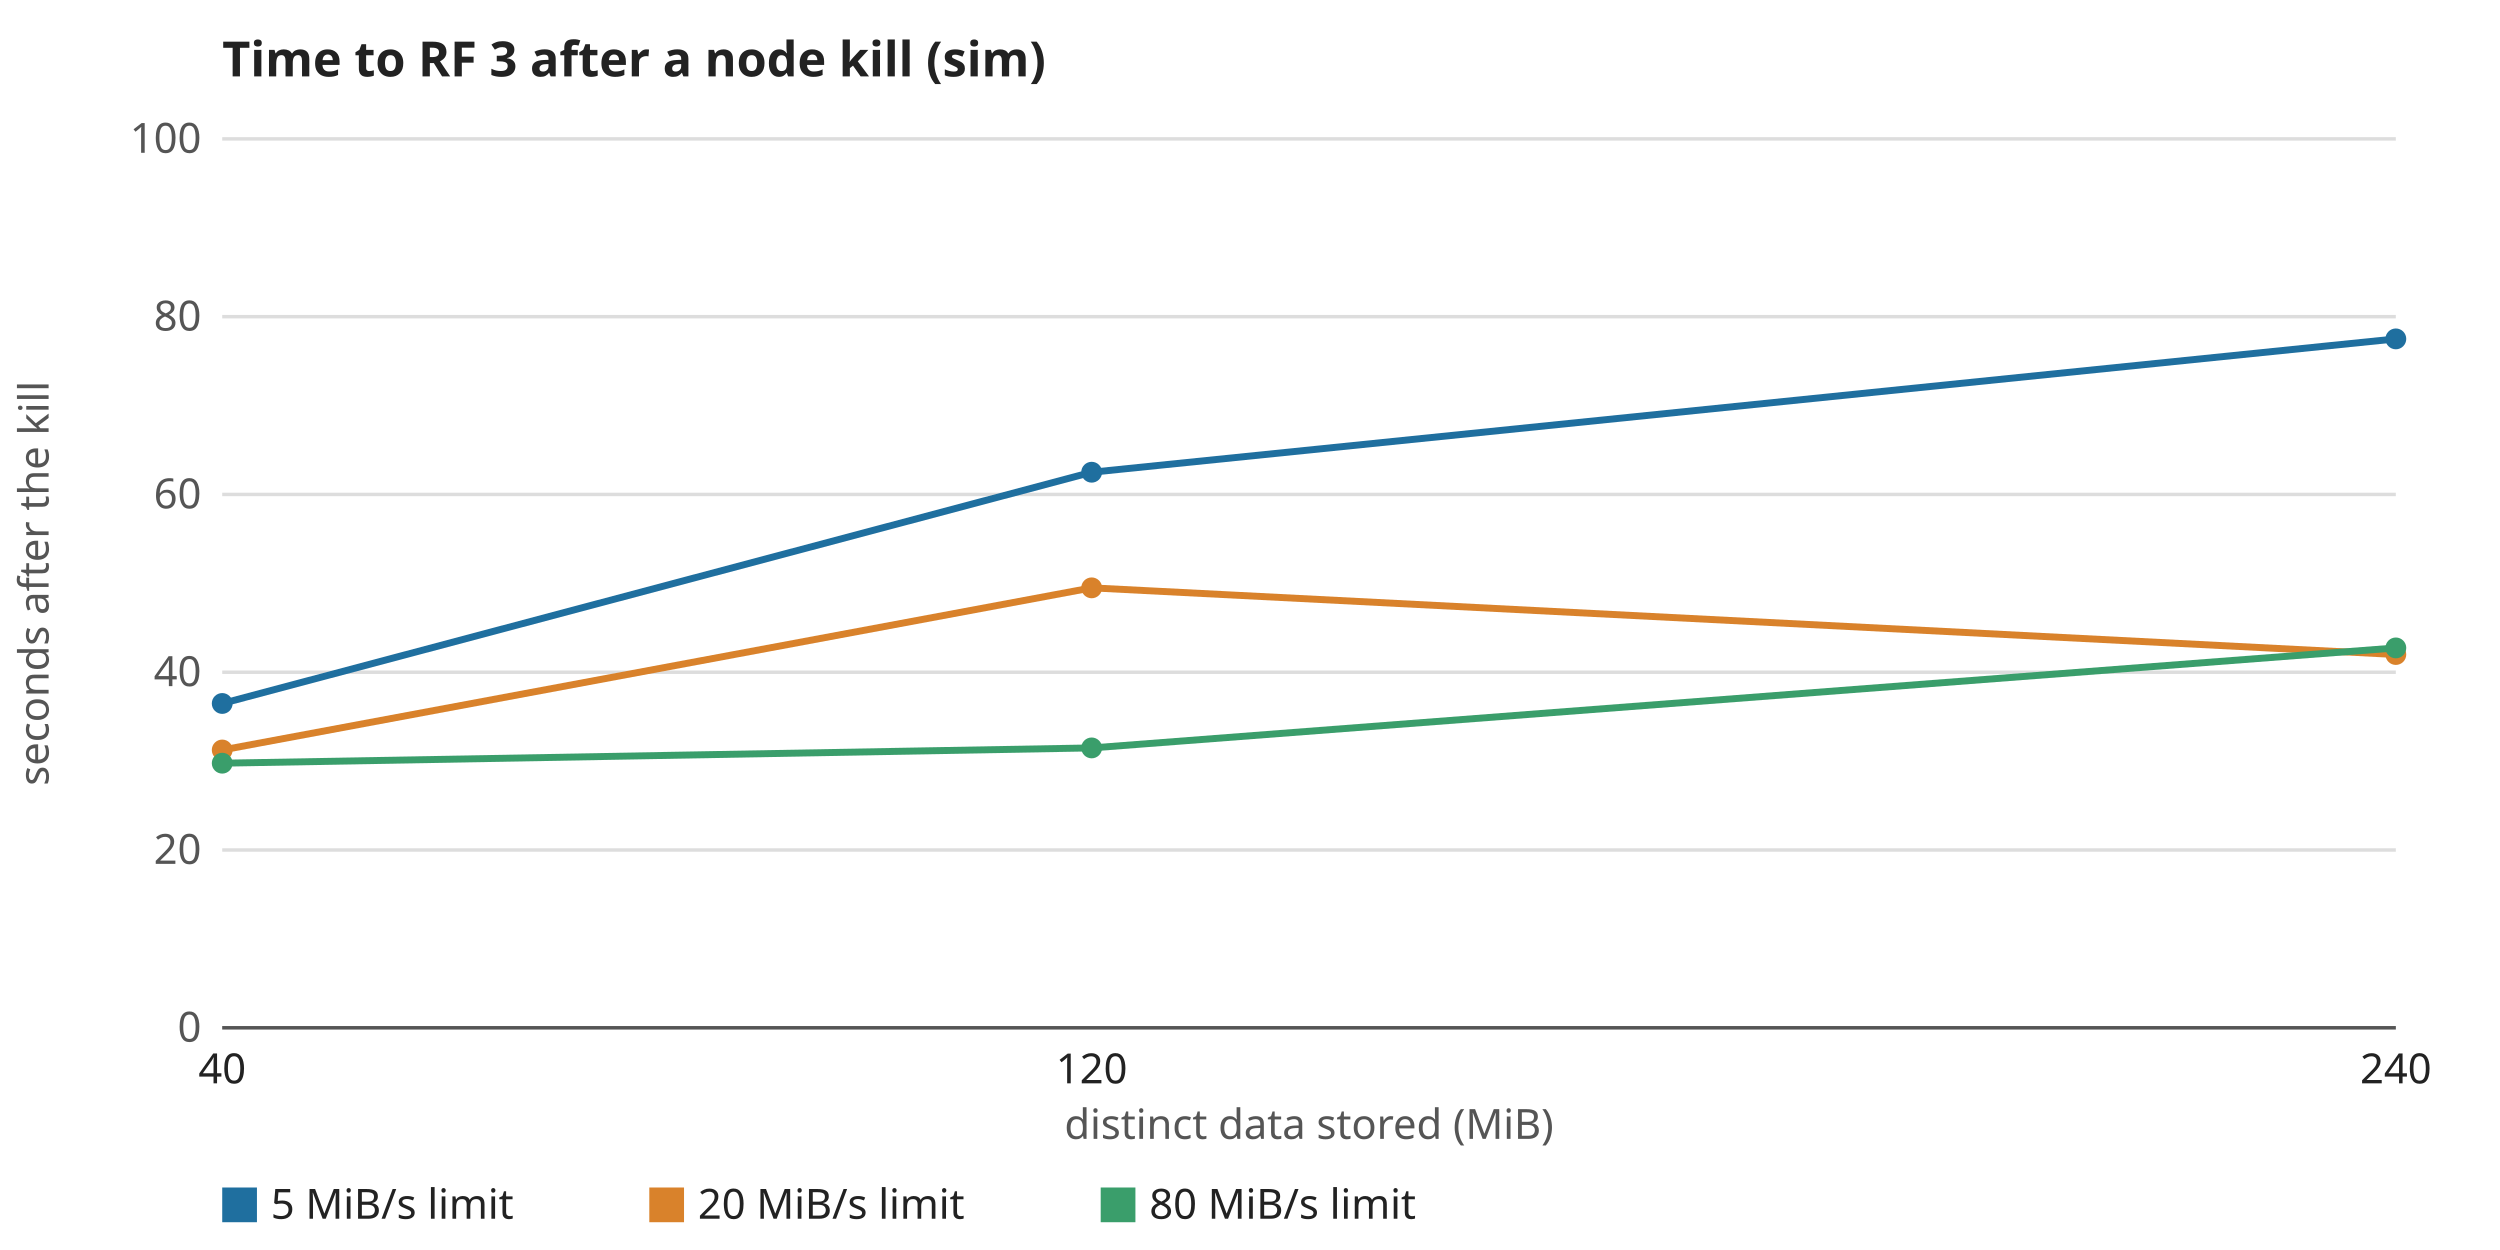
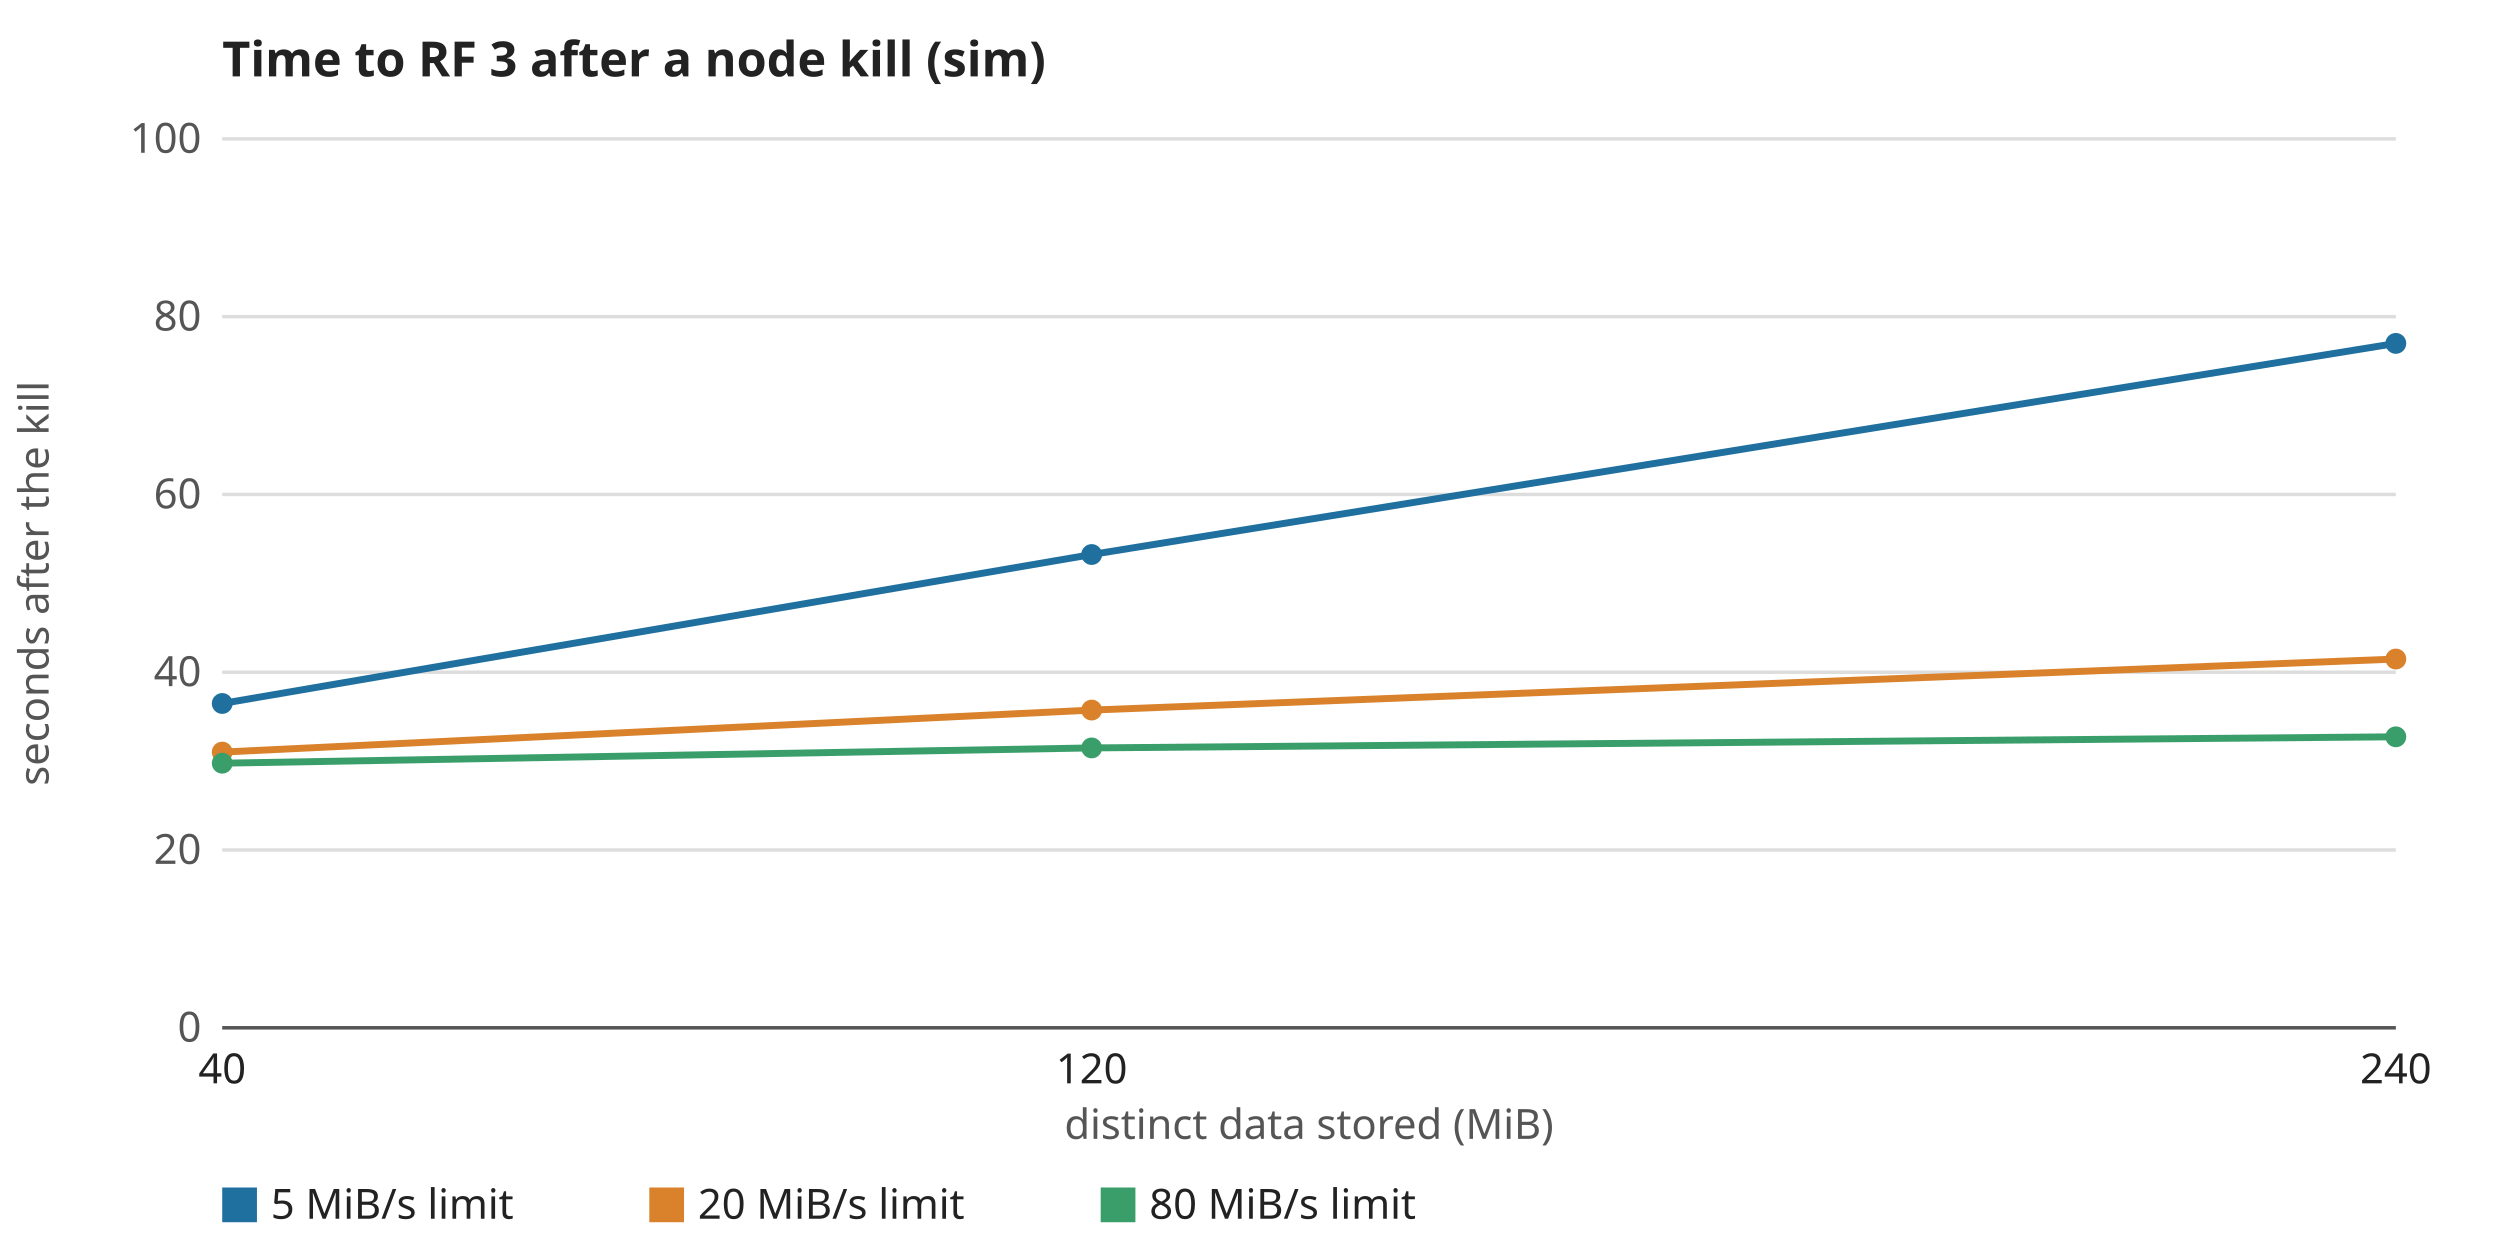
<svg xmlns="http://www.w3.org/2000/svg" viewBox="0 0 720 360" width="720" height="360" font-family="system-ui, sans-serif" font-size="12">
  <rect width="720" height="360" fill="#fff" />
  <text x="64" y="22" font-size="14" font-weight="600" fill="#222">Time to RF 3 after a node kill (sim)</text>
  <line x1="64" y1="296.0" x2="690" y2="296.0" stroke="#ddd" />
  <text x="58" y="300.0" text-anchor="end" fill="#555">0</text>
  <line x1="64" y1="244.8" x2="690" y2="244.8" stroke="#ddd" />
  <text x="58" y="248.8" text-anchor="end" fill="#555">20</text>
  <line x1="64" y1="193.6" x2="690" y2="193.6" stroke="#ddd" />
  <text x="58" y="197.6" text-anchor="end" fill="#555">40</text>
  <line x1="64" y1="142.4" x2="690" y2="142.4" stroke="#ddd" />
  <text x="58" y="146.4" text-anchor="end" fill="#555">60</text>
  <line x1="64" y1="91.2" x2="690" y2="91.2" stroke="#ddd" />
  <text x="58" y="95.2" text-anchor="end" fill="#555">80</text>
  <line x1="64" y1="40.0" x2="690" y2="40.0" stroke="#ddd" />
  <text x="58" y="44.0" text-anchor="end" fill="#555">100</text>
  <text x="64.0" y="312" text-anchor="middle" fill="#222">40</text>
  <text x="314.4" y="312" text-anchor="middle" fill="#222">120</text>
  <text x="690.0" y="312" text-anchor="middle" fill="#222">240</text>
  <text x="377" y="328" text-anchor="middle" fill="#555">distinct data stored (MiB)</text>
  <text x="14" y="168" fill="#555" transform="rotate(-90 14 168)" text-anchor="middle">seconds after the kill</text>
-   <polyline fill="none" stroke="#1f6f9f" stroke-width="2" points="64.0,202.6 314.4,136.0 690.0,97.6" />
+   <polyline fill="none" stroke="#1f6f9f" stroke-width="2" points="64.0,202.6 314.4,159.7 690.0,98.9" />
  <circle cx="64.0" cy="202.6" r="3" fill="#1f6f9f" />
-   <circle cx="314.4" cy="136.0" r="3" fill="#1f6f9f" />
-   <circle cx="690.0" cy="97.6" r="3" fill="#1f6f9f" />
-   <polyline fill="none" stroke="#d9822b" stroke-width="2" points="64.0,216.0 314.4,169.3 690.0,188.5" />
-   <circle cx="64.0" cy="216.0" r="3" fill="#d9822b" />
-   <circle cx="314.4" cy="169.3" r="3" fill="#d9822b" />
-   <circle cx="690.0" cy="188.5" r="3" fill="#d9822b" />
-   <polyline fill="none" stroke="#3a9e6b" stroke-width="2" points="64.0,219.8 314.4,215.4 690.0,186.6" />
+   <circle cx="314.4" cy="159.7" r="3" fill="#1f6f9f" />
+   <circle cx="690.0" cy="98.9" r="3" fill="#1f6f9f" />
+   <polyline fill="none" stroke="#d9822b" stroke-width="2" points="64.0,216.6 314.4,204.5 690.0,189.8" />
+   <circle cx="64.0" cy="216.6" r="3" fill="#d9822b" />
+   <circle cx="314.4" cy="204.5" r="3" fill="#d9822b" />
+   <circle cx="690.0" cy="189.8" r="3" fill="#d9822b" />
+   <polyline fill="none" stroke="#3a9e6b" stroke-width="2" points="64.0,219.8 314.4,215.4 690.0,212.2" />
  <circle cx="64.0" cy="219.8" r="3" fill="#3a9e6b" />
  <circle cx="314.4" cy="215.4" r="3" fill="#3a9e6b" />
-   <circle cx="690.0" cy="186.6" r="3" fill="#3a9e6b" />
+   <circle cx="690.0" cy="212.2" r="3" fill="#3a9e6b" />
  <line x1="64" y1="296" x2="690" y2="296" stroke="#555" />
  <rect x="64" y="342" width="10" height="10" fill="#1f6f9f" />
  <text x="78" y="351" fill="#222">5 MiB/s limit</text>
  <rect x="187" y="342" width="10" height="10" fill="#d9822b" />
  <text x="201" y="351" fill="#222">20 MiB/s limit</text>
  <rect x="317" y="342" width="10" height="10" fill="#3a9e6b" />
  <text x="331" y="351" fill="#222">80 MiB/s limit</text>
</svg>
